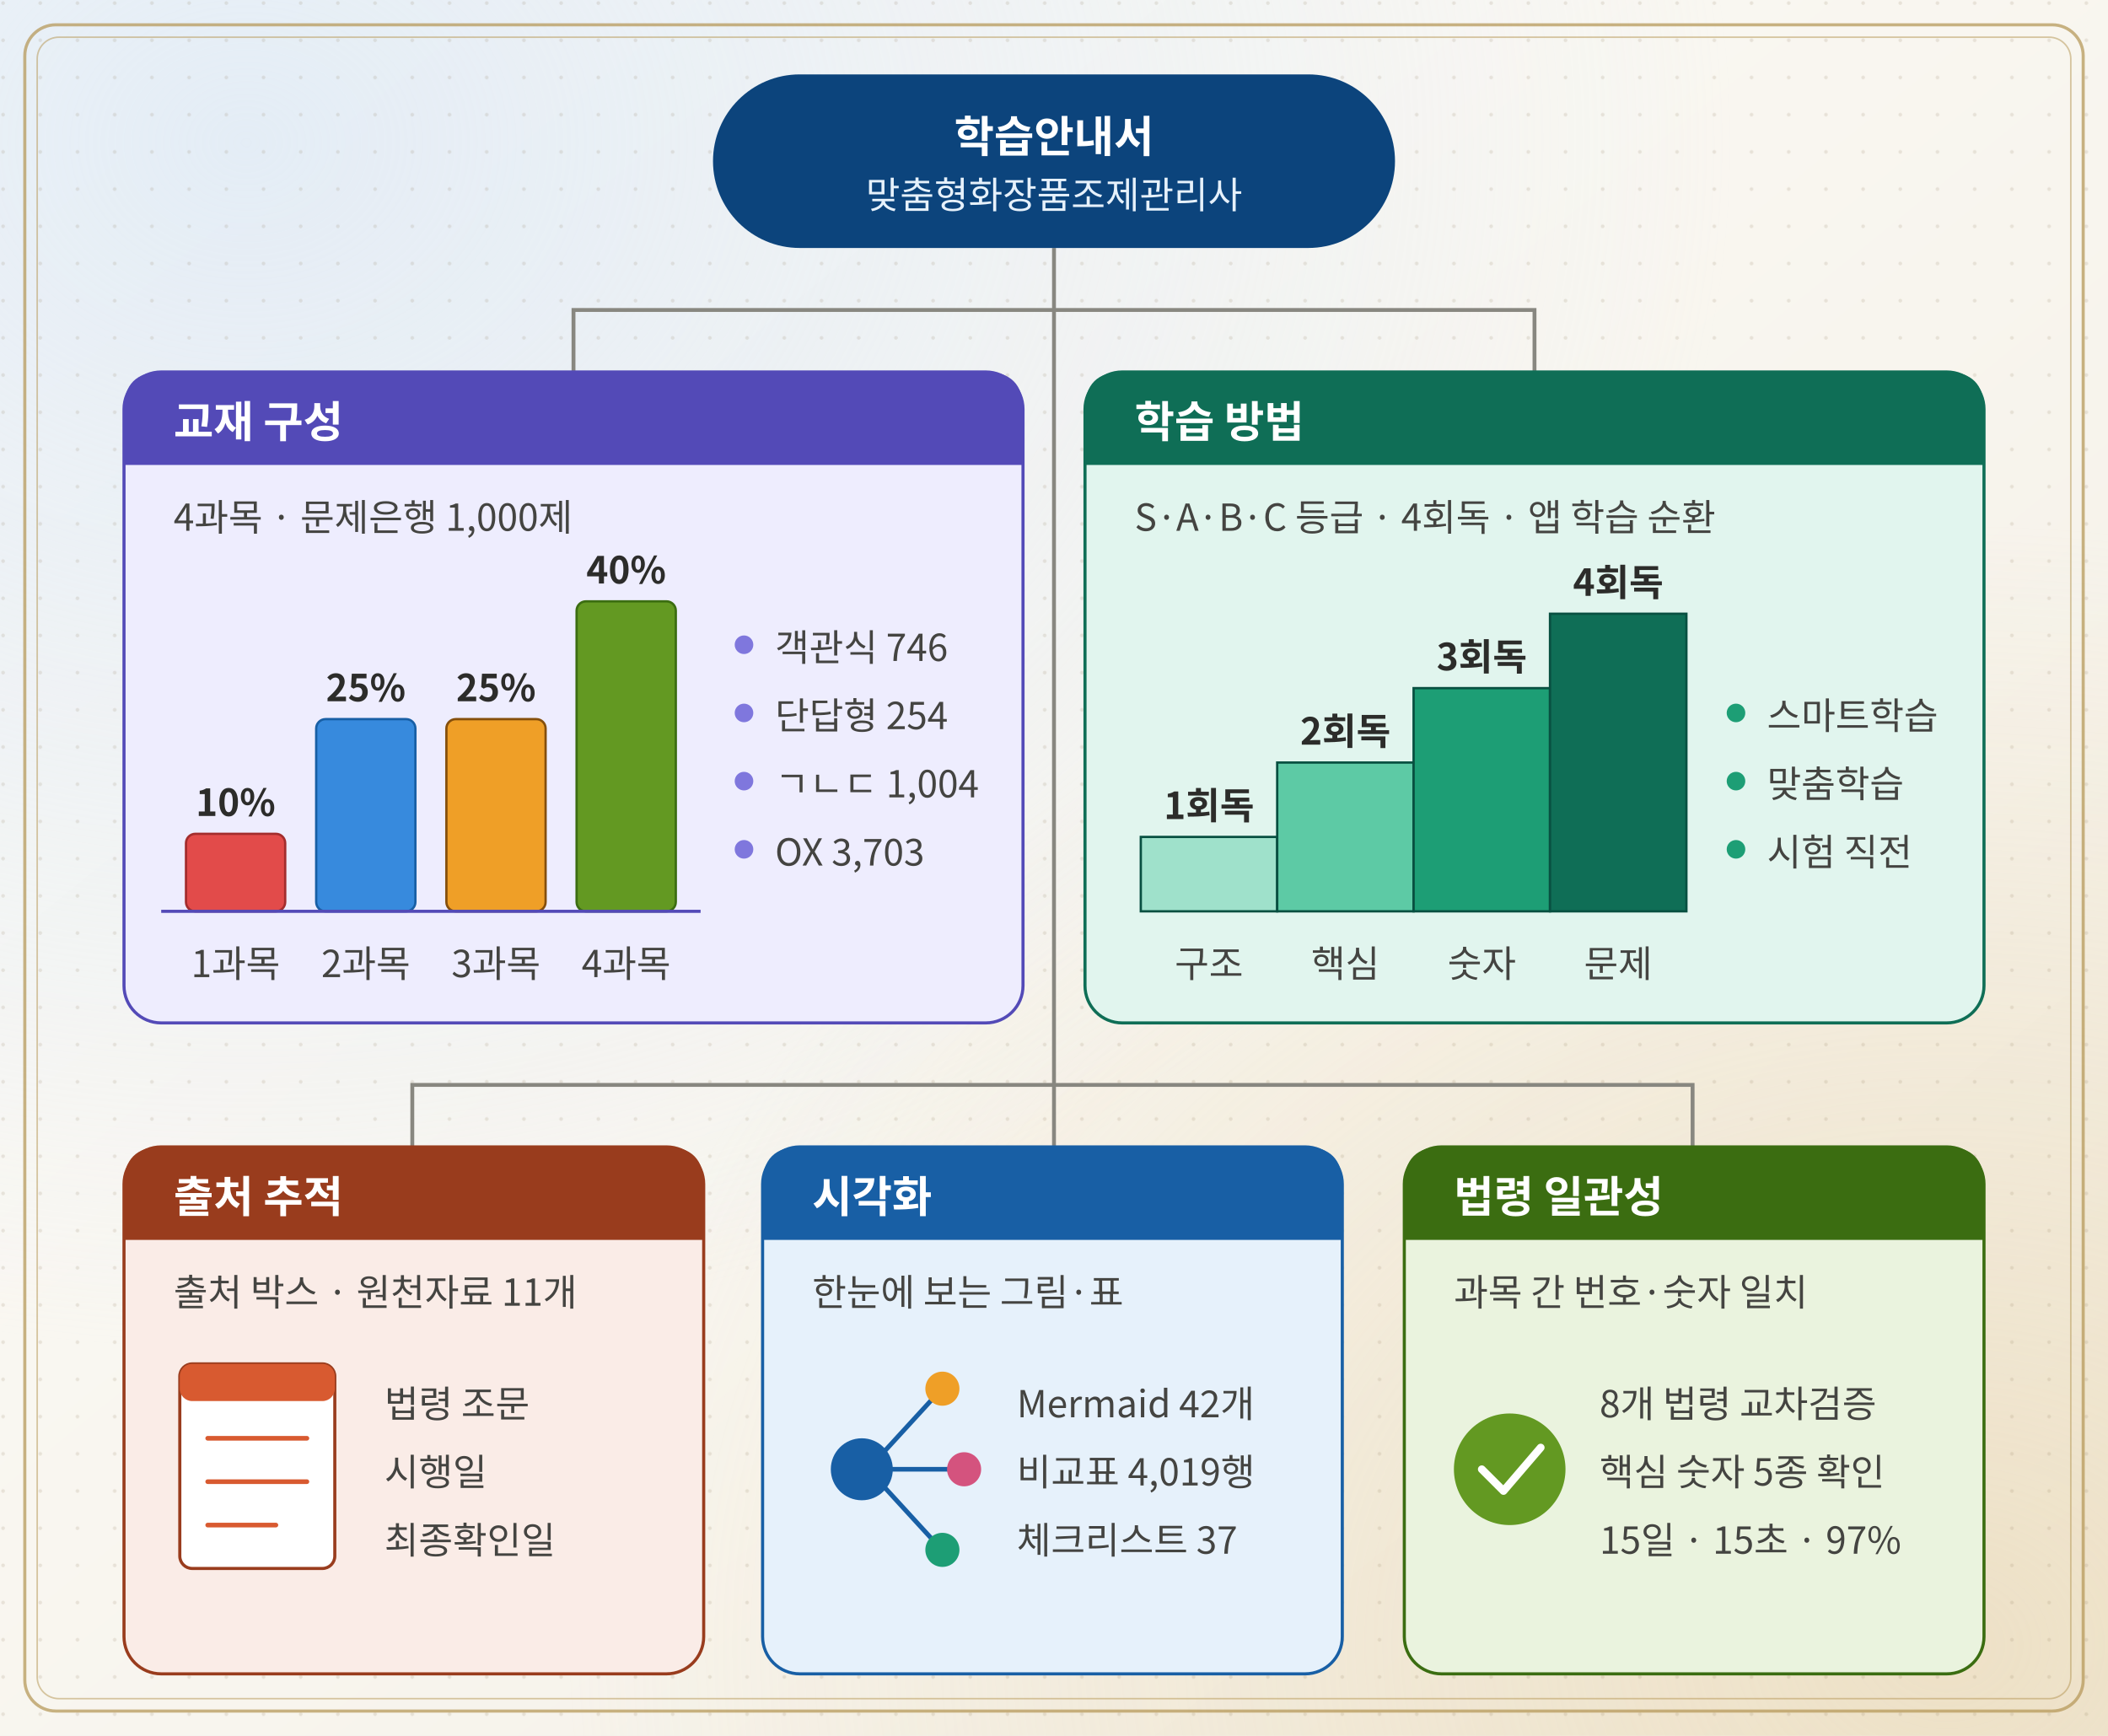
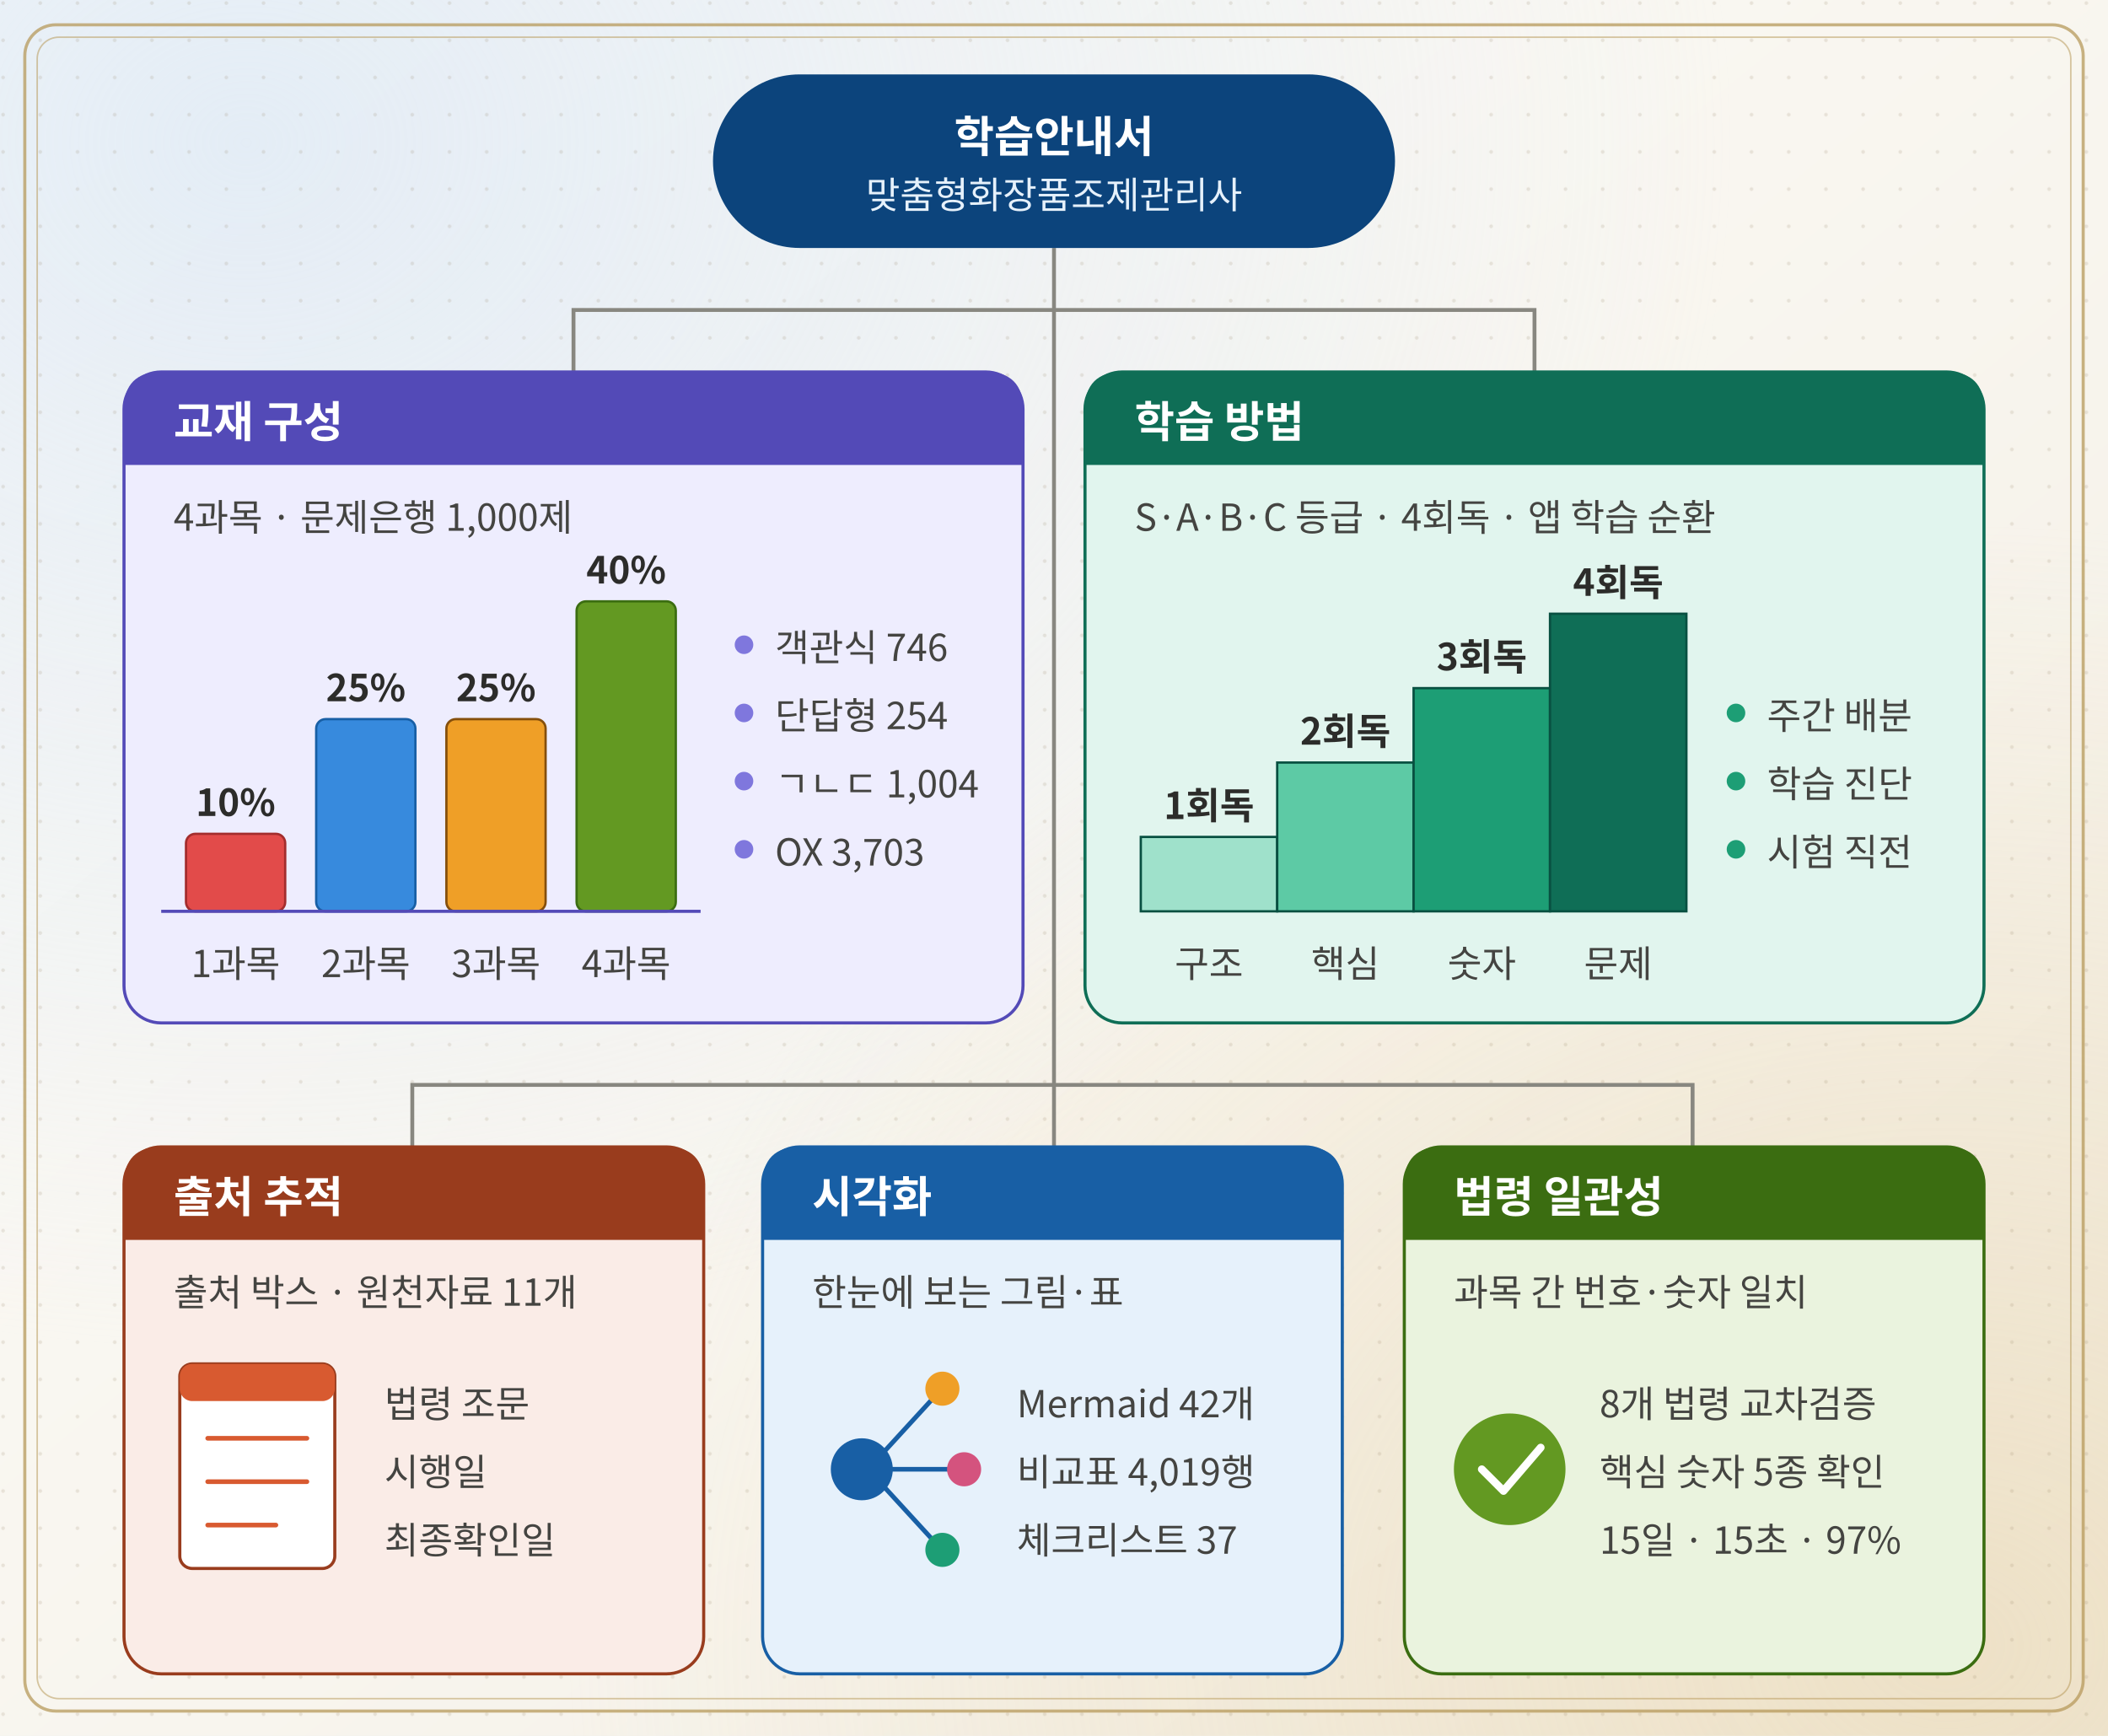
<svg xmlns="http://www.w3.org/2000/svg" width="1360" height="1120" viewBox="0 0 680 560" role="img" aria-labelledby="t d">
  <style>
text{font-family:"Noto Sans CJK KR","Noto Sans KR","Pretendard","Apple SD Gothic Neo","Malgun Gothic","NanumGothic",sans-serif}
.tw{font-size:14px;font-weight:700;fill:#FFFFFF}
.tc{font-size:12px;font-weight:400;fill:#E6F1FB}
.ts{font-size:12px;font-weight:400;fill:#444441}
.tb{font-size:12px;font-weight:700;fill:#2C2C2A}
.wire{fill:none;stroke:#888780;stroke-width:1.25}
</style>
  <defs>
    <linearGradient id="bgBase" x1="0" y1="0" x2="1" y2="1">
      <stop offset="0" stop-color="#FDFCF9" />
      <stop offset="0.55" stop-color="#F8F5EE" />
      <stop offset="1" stop-color="#F1ECE1" />
    </linearGradient>
    <radialGradient id="bgGlowA" cx="0.12" cy="0.08" r="0.7">
      <stop offset="0" stop-color="#DCE8F5" stop-opacity="0.75" />
      <stop offset="1" stop-color="#DCE8F5" stop-opacity="0" />
    </radialGradient>
    <radialGradient id="bgGlowB" cx="0.92" cy="0.95" r="0.65">
      <stop offset="0" stop-color="#EBD9B4" stop-opacity="0.6" />
      <stop offset="1" stop-color="#EBD9B4" stop-opacity="0" />
    </radialGradient>
    <pattern id="bgDots" width="12" height="12" patternUnits="userSpaceOnUse">
      <circle cx="1" cy="1" r="0.6" fill="#8A7B5C" fill-opacity="0.16" />
    </pattern>
  </defs>
  <rect width="680" height="560" fill="url(#bgBase)" />
  <rect width="680" height="560" fill="url(#bgGlowA)" />
  <rect width="680" height="560" fill="url(#bgGlowB)" />
  <rect width="680" height="560" fill="url(#bgDots)" />
  <rect x="8" y="8" width="664" height="544" rx="10" fill="none" stroke="#B79A5B" stroke-width="1" stroke-opacity="0.75" />
  <rect x="12" y="12" width="656" height="536" rx="7" fill="none" stroke="#B79A5B" stroke-width="0.5" stroke-opacity="0.55" />
  <path class="wire" d="M340 80V100M185 120V100H495V120" />
  <path class="wire" d="M340 100V350M133 370V350H546V370M340 350V370" />
  <rect x="230" y="24" width="220" height="56" rx="28" fill="#0C447C" />
  <text class="tw" x="340" y="43" text-anchor="middle" dominant-baseline="central">학습안내서</text>
  <text class="tc" x="340" y="62" text-anchor="middle" dominant-baseline="central">맞춤형화장품조제관리사</text>
  <rect x="40" y="120" width="290" height="210" rx="12" fill="#EEEDFE" stroke="#534AB7" stroke-width="1" />
  <path d="M40 150V132Q40 120 52 120H318Q330 120 330 132V150Z" fill="#534AB7" />
  <text class="tw" x="56" y="135" dominant-baseline="central">교재 구성</text>
  <text class="ts" x="56" y="166" dominant-baseline="central">4과목 · 문제은행 1,000제</text>
  <rect x="60" y="269" width="32" height="25" rx="3" fill="#E24B4A" stroke="#A32D2D" stroke-width="0.75" />
  <text class="tb" x="76" y="258" text-anchor="middle" dominant-baseline="central">10%</text>
  <text class="ts" x="76" y="310" text-anchor="middle" dominant-baseline="central">1과목</text>
  <rect x="102" y="232" width="32" height="62" rx="3" fill="#378ADD" stroke="#185FA5" stroke-width="0.75" />
  <text class="tb" x="118" y="221" text-anchor="middle" dominant-baseline="central">25%</text>
  <text class="ts" x="118" y="310" text-anchor="middle" dominant-baseline="central">2과목</text>
  <rect x="144" y="232" width="32" height="62" rx="3" fill="#EF9F27" stroke="#854F0B" stroke-width="0.75" />
  <text class="tb" x="160" y="221" text-anchor="middle" dominant-baseline="central">25%</text>
  <text class="ts" x="160" y="310" text-anchor="middle" dominant-baseline="central">3과목</text>
  <rect x="186" y="194" width="32" height="100" rx="3" fill="#639922" stroke="#3B6D11" stroke-width="0.75" />
  <text class="tb" x="202" y="183" text-anchor="middle" dominant-baseline="central">40%</text>
  <text class="ts" x="202" y="310" text-anchor="middle" dominant-baseline="central">4과목</text>
  <line x1="52" y1="294" x2="226" y2="294" stroke="#534AB7" stroke-width="1" />
  <circle cx="240" cy="208" r="3" fill="#7F77DD" />
  <text class="ts" x="250" y="208" text-anchor="start" dominant-baseline="central">객관식 746</text>
  <circle cx="240" cy="230" r="3" fill="#7F77DD" />
  <text class="ts" x="250" y="230" text-anchor="start" dominant-baseline="central">단답형 254</text>
  <circle cx="240" cy="252" r="3" fill="#7F77DD" />
  <text class="ts" x="250" y="252" text-anchor="start" dominant-baseline="central">ㄱㄴㄷ 1,004</text>
  <circle cx="240" cy="274" r="3" fill="#7F77DD" />
  <text class="ts" x="250" y="274" text-anchor="start" dominant-baseline="central">OX 3,703</text>
  <rect x="350" y="120" width="290" height="210" rx="12" fill="#E1F5EE" stroke="#0F6E56" stroke-width="1" />
  <path d="M350 150V132Q350 120 362 120H628Q640 120 640 132V150Z" fill="#0F6E56" />
  <text class="tw" x="366" y="135" dominant-baseline="central">학습 방법</text>
  <text class="ts" x="366" y="166" dominant-baseline="central">S·A·B·C 등급 · 4회독 · 앱 학습 순환</text>
  <rect x="368" y="270" width="44" height="24" fill="#9FE1CB" stroke="#085041" stroke-width="0.75" />
  <text class="tb" x="390" y="259" text-anchor="middle" dominant-baseline="central">1회독</text>
  <text class="ts" x="390" y="310" text-anchor="middle" dominant-baseline="central">구조</text>
  <rect x="412" y="246" width="44" height="48" fill="#5DCAA5" stroke="#085041" stroke-width="0.75" />
  <text class="tb" x="434" y="235" text-anchor="middle" dominant-baseline="central">2회독</text>
  <text class="ts" x="434" y="310" text-anchor="middle" dominant-baseline="central">핵심</text>
  <rect x="456" y="222" width="44" height="72" fill="#1D9E75" stroke="#085041" stroke-width="0.75" />
  <text class="tb" x="478" y="211" text-anchor="middle" dominant-baseline="central">3회독</text>
  <text class="ts" x="478" y="310" text-anchor="middle" dominant-baseline="central">숫자</text>
  <rect x="500" y="198" width="44" height="96" fill="#0F6E56" stroke="#085041" stroke-width="0.75" />
  <text class="tb" x="522" y="187" text-anchor="middle" dominant-baseline="central">4회독</text>
  <text class="ts" x="522" y="310" text-anchor="middle" dominant-baseline="central">문제</text>
  <circle cx="560" cy="230" r="3" fill="#1D9E75" />
-   <text class="ts" x="570" y="230" text-anchor="start" dominant-baseline="central">스마트학습</text>
+   <text class="ts" x="570" y="230" text-anchor="start" dominant-baseline="central">주간 배분</text>
  <circle cx="560" cy="252" r="3" fill="#1D9E75" />
-   <text class="ts" x="570" y="252" text-anchor="start" dominant-baseline="central">맞춤학습</text>
+   <text class="ts" x="570" y="252" text-anchor="start" dominant-baseline="central">학습 진단</text>
  <circle cx="560" cy="274" r="3" fill="#1D9E75" />
  <text class="ts" x="570" y="274" text-anchor="start" dominant-baseline="central">시험 직전</text>
  <rect x="40" y="370" width="187" height="170" rx="12" fill="#FAECE7" stroke="#993C1D" stroke-width="1" />
  <path d="M40 400V382Q40 370 52 370H215Q227 370 227 382V400Z" fill="#993C1D" />
  <text class="tw" x="56" y="385" dominant-baseline="central">출처 추적</text>
  <text class="ts" x="56" y="416" dominant-baseline="central">출처 박스 · 원천자료 11개</text>
  <rect x="58" y="440" width="50" height="66" rx="4" fill="#FFFFFF" stroke="#993C1D" stroke-width="1" />
  <rect x="58" y="440" width="50" height="12" rx="4" fill="#D85A30" />
  <line x1="67" y1="464" x2="99" y2="464" stroke="#D85A30" stroke-width="1.5" stroke-linecap="round" />
  <line x1="67" y1="478" x2="99" y2="478" stroke="#D85A30" stroke-width="1.5" stroke-linecap="round" />
  <line x1="67" y1="492" x2="89" y2="492" stroke="#D85A30" stroke-width="1.5" stroke-linecap="round" />
  <text class="ts" x="124" y="452" text-anchor="start" dominant-baseline="central">법령 조문</text>
  <text class="ts" x="124" y="474" text-anchor="start" dominant-baseline="central">시행일</text>
  <text class="ts" x="124" y="496" text-anchor="start" dominant-baseline="central">최종확인일</text>
  <rect x="246" y="370" width="187" height="170" rx="12" fill="#E6F1FB" stroke="#185FA5" stroke-width="1" />
  <path d="M246 400V382Q246 370 258 370H421Q433 370 433 382V400Z" fill="#185FA5" />
  <text class="tw" x="262" y="385" dominant-baseline="central">시각화</text>
  <text class="ts" x="262" y="416" dominant-baseline="central">한눈에 보는 그림·표</text>
  <path d="M280 474L302 450M280 474L308 474M280 474L302 498" fill="none" stroke="#185FA5" stroke-width="1.5" stroke-linecap="round" />
  <circle cx="278" cy="474" r="10" fill="#185FA5" />
  <circle cx="304" cy="448" r="5.5" fill="#EF9F27" />
  <circle cx="311" cy="474" r="5.5" fill="#D4537E" />
  <circle cx="304" cy="500" r="5.5" fill="#1D9E75" />
  <text class="ts" x="328" y="452" text-anchor="start" dominant-baseline="central">Mermaid 42개</text>
  <text class="ts" x="328" y="474" text-anchor="start" dominant-baseline="central">비교표 4,019행</text>
  <text class="ts" x="328" y="496" text-anchor="start" dominant-baseline="central">체크리스트 37</text>
  <rect x="453" y="370" width="187" height="170" rx="12" fill="#EAF3DE" stroke="#3B6D11" stroke-width="1" />
  <path d="M453 400V382Q453 370 465 370H628Q640 370 640 382V400Z" fill="#3B6D11" />
  <text class="tw" x="469" y="385" dominant-baseline="central">법령 일관성</text>
  <text class="ts" x="469" y="416" dominant-baseline="central">과목 간 번호·숫자 일치</text>
  <circle cx="487" cy="474" r="18" fill="#639922" />
  <path d="M478 474L485 481L497 467" fill="none" stroke="#FFFFFF" stroke-width="2.5" stroke-linecap="round" stroke-linejoin="round" />
  <text class="ts" x="516" y="452" text-anchor="start" dominant-baseline="central">8개 법령 교차검증</text>
  <text class="ts" x="516" y="474" text-anchor="start" dominant-baseline="central">핵심 숫자 5종 확인</text>
  <text class="ts" x="516" y="496" text-anchor="start" dominant-baseline="central">15일 · 15초 · 97%</text>
</svg>
